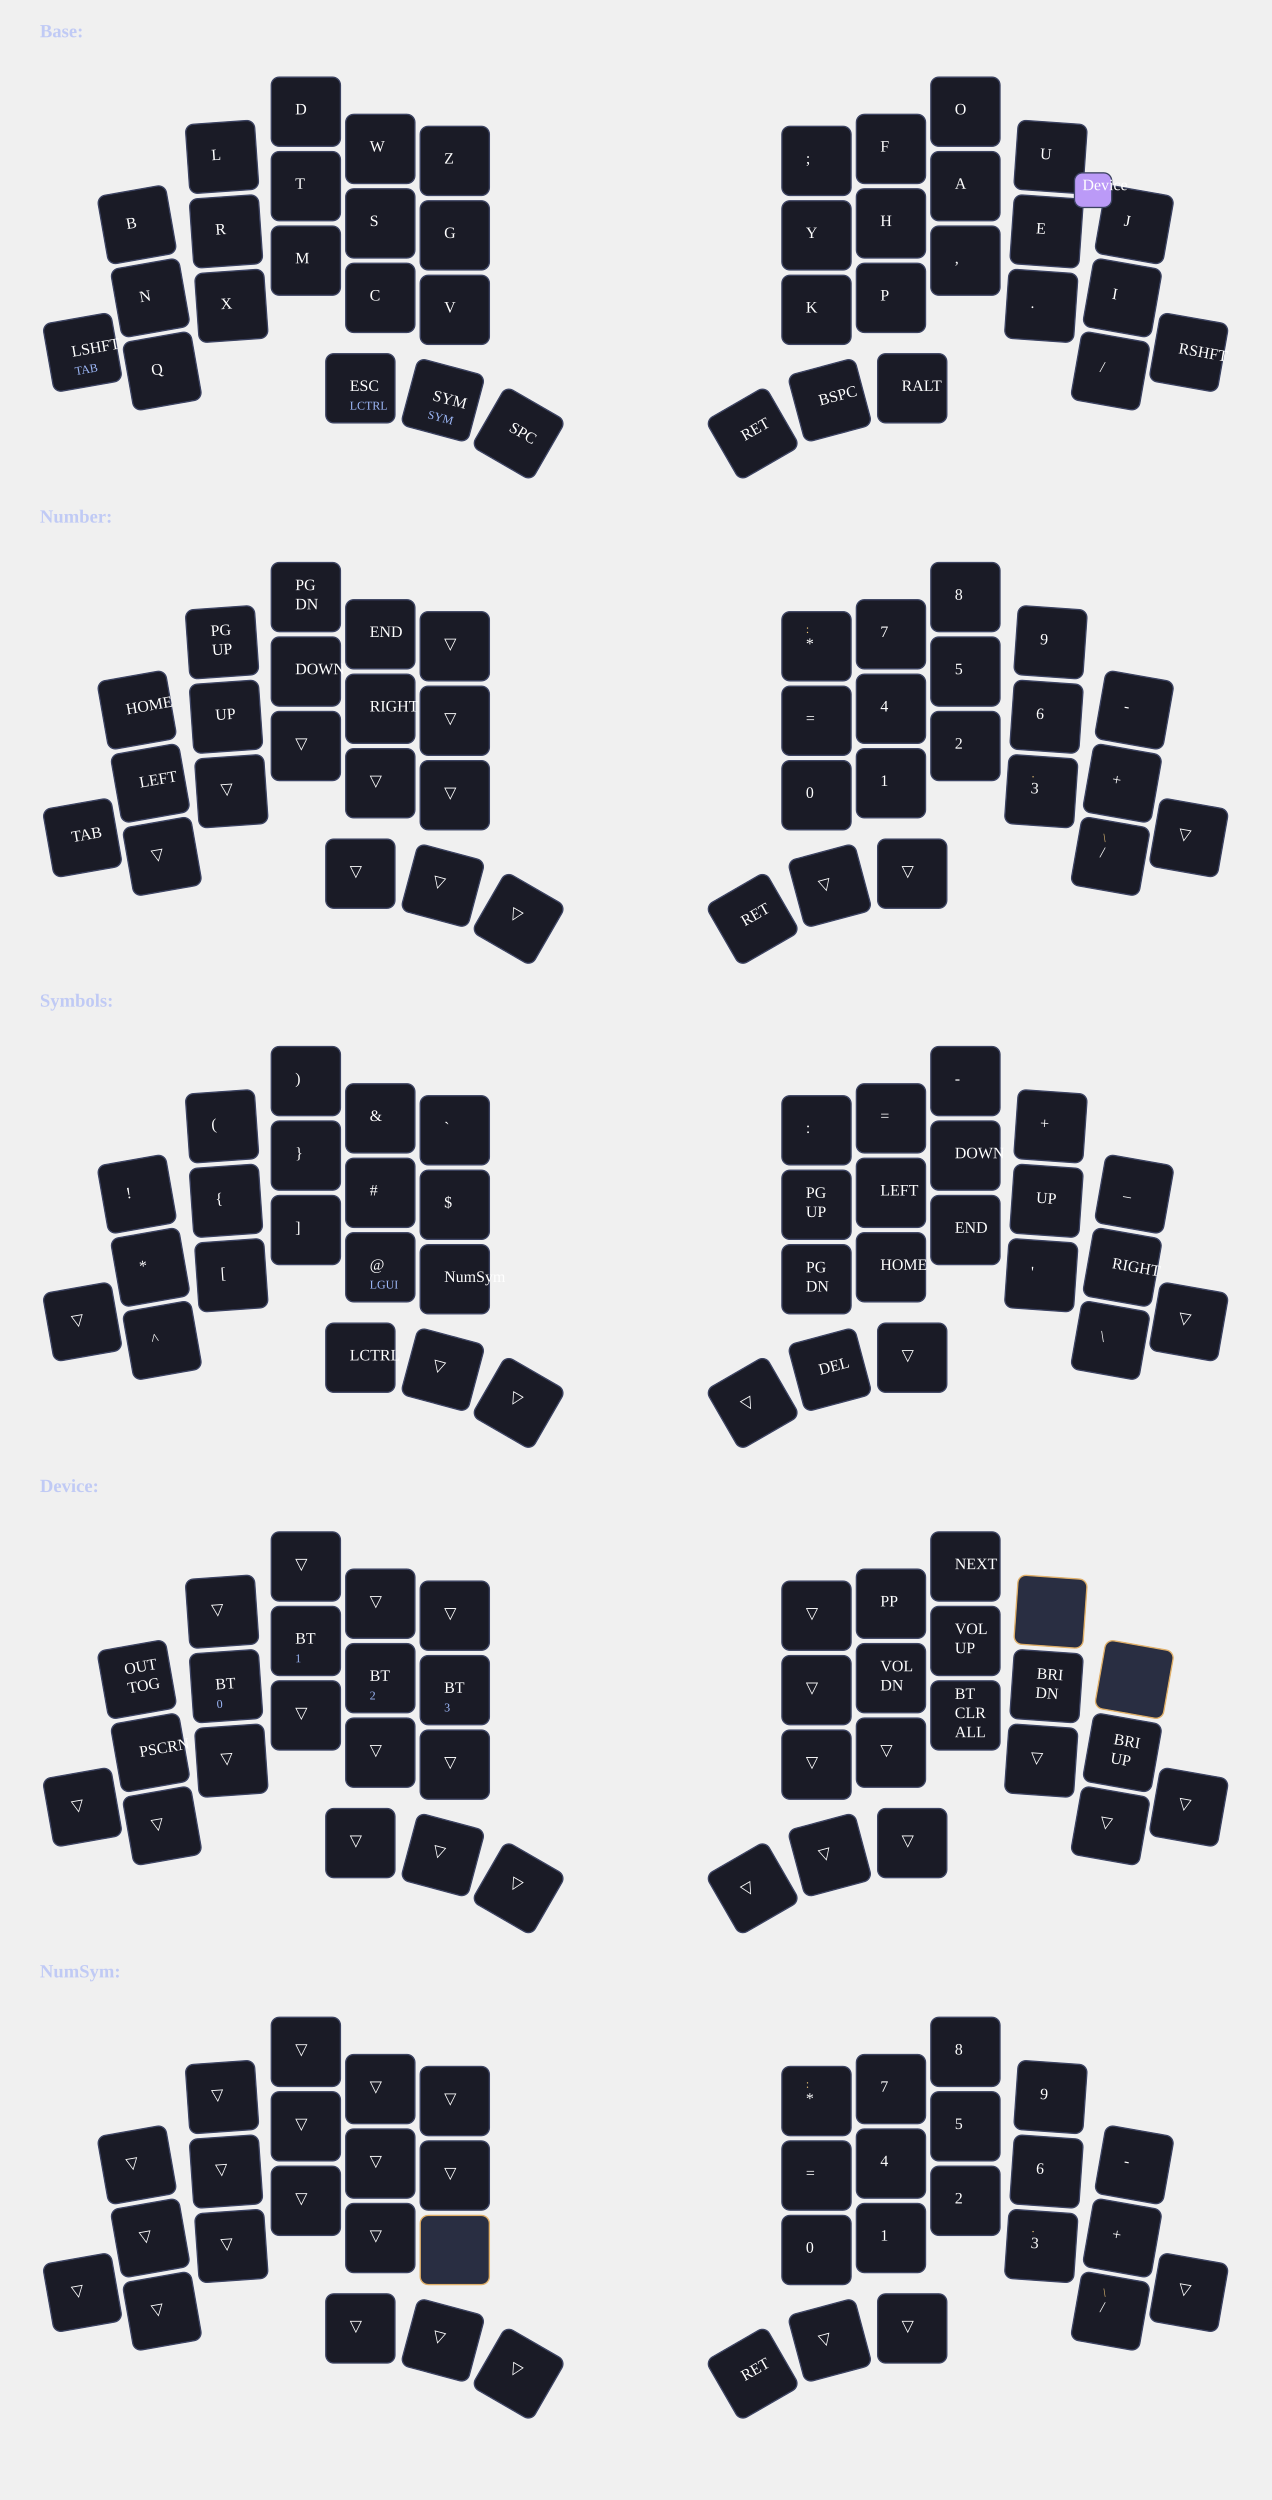
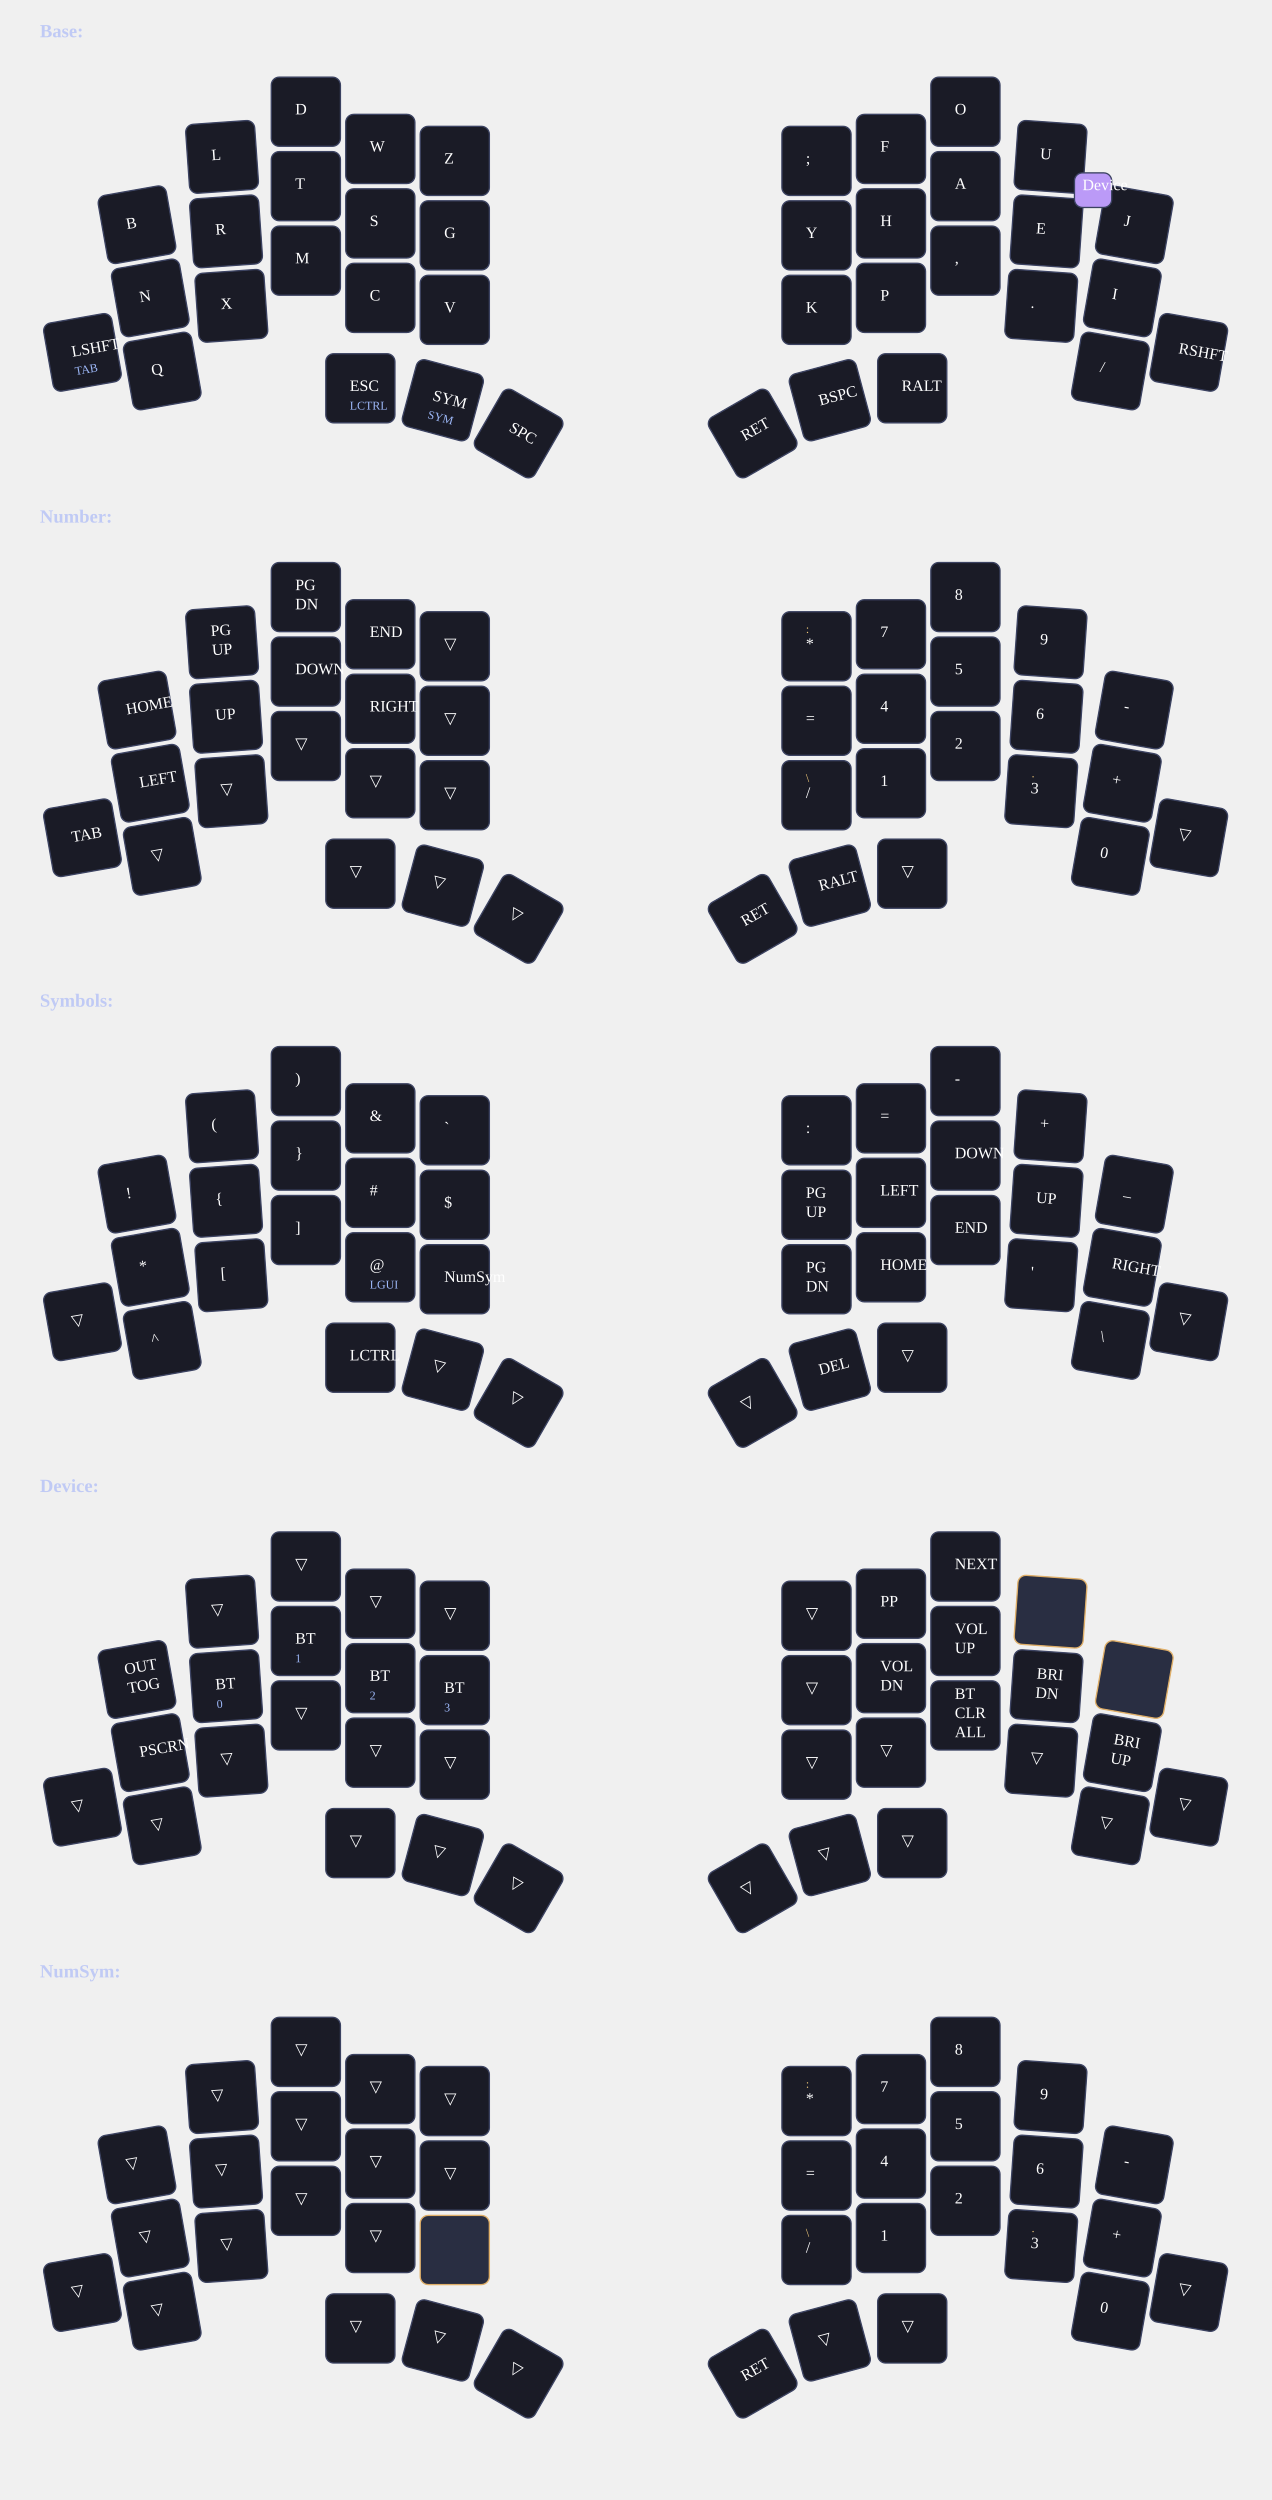
<svg xmlns="http://www.w3.org/2000/svg" width="956" height="1880" viewBox="0 0 956 1880" class="keymap">
  <style>.background { fill: #0f0f14; }
.key { fill: #1a1b26; stroke: #3b4261; stroke-width: 1; }
.key.held { fill: #292e42; stroke: #e0af68; stroke-width: 1; }
.key.ghost { stroke-dasharray: 4,4; stroke: #565f89; stroke-width: 1; }
.keycode { font-size: 10px; font-family: monospace; fill: #c0caf5; text-anchor: middle; dominant-baseline: middle; }
text.tap { font-size: 12px; fill: #ffffff; stroke: none; transform: translateX(-8px); }
text.hold { font-size: 9px; fill: #9db8f8; stroke: none; transform: translate(-8px, 2px); }
text.shifted { font-size: 9px; fill: #f0c878; stroke: none; transform: translate(-8px, 4px); }
.label { font-size: 14px; font-weight: bold; fill: #c0caf5; stroke: none; }
.combo { fill: #bb9af7; stroke: #3b4261; stroke-width: 1; }
</style>
  <g transform="translate(30, 0)" class="layer-Base">
    <text x="0" y="28" class="label" id="Base">Base:</text>
    <g transform="translate(0, 56)">
      <g transform="translate(73, 113) rotate(-10.0)" class="key keypos-0">
        <rect rx="6" ry="6" x="-26" y="-26" width="52" height="52" class="key" />
        <text x="0" y="2" class="key tap">B</text>
      </g>
      <g transform="translate(137, 62) rotate(-4.0)" class="key keypos-1">
        <rect rx="6" ry="6" x="-26" y="-26" width="52" height="52" class="key" />
        <text x="0" y="2" class="key tap">L</text>
      </g>
      <g transform="translate(200, 28)" class="key keypos-2">
        <rect rx="6" ry="6" x="-26" y="-26" width="52" height="52" class="key" />
        <text x="0" y="2" class="key tap">D</text>
      </g>
      <g transform="translate(256, 56)" class="key keypos-3">
        <rect rx="6" ry="6" x="-26" y="-26" width="52" height="52" class="key" />
        <text x="0" y="2" class="key tap">W</text>
      </g>
      <g transform="translate(312, 65)" class="key keypos-4">
        <rect rx="6" ry="6" x="-26" y="-26" width="52" height="52" class="key" />
        <text x="0" y="2" class="key tap">Z</text>
      </g>
      <g transform="translate(584, 65)" class="key keypos-5">
        <rect rx="6" ry="6" x="-26" y="-26" width="52" height="52" class="key" />
        <text x="0" y="2" class="key tap">;</text>
      </g>
      <g transform="translate(640, 56)" class="key keypos-6">
        <rect rx="6" ry="6" x="-26" y="-26" width="52" height="52" class="key" />
        <text x="0" y="2" class="key tap">F</text>
      </g>
      <g transform="translate(696, 28)" class="key keypos-7">
        <rect rx="6" ry="6" x="-26" y="-26" width="52" height="52" class="key" />
        <text x="0" y="2" class="key tap">O</text>
      </g>
      <g transform="translate(760, 62) rotate(4.0)" class="key keypos-8">
        <rect rx="6" ry="6" x="-26" y="-26" width="52" height="52" class="key" />
        <text x="0" y="2" class="key tap">U</text>
      </g>
      <g transform="translate(823, 113) rotate(10.0)" class="key keypos-9">
        <rect rx="6" ry="6" x="-26" y="-26" width="52" height="52" class="key" />
        <text x="0" y="2" class="key tap">J</text>
      </g>
      <g transform="translate(83, 168) rotate(-10.0)" class="key keypos-10">
        <rect rx="6" ry="6" x="-26" y="-26" width="52" height="52" class="key" />
        <text x="0" y="2" class="key tap">N</text>
      </g>
      <g transform="translate(140, 118) rotate(-4.0)" class="key keypos-11">
        <rect rx="6" ry="6" x="-26" y="-26" width="52" height="52" class="key" />
        <text x="0" y="2" class="key tap">R</text>
      </g>
      <g transform="translate(200, 84)" class="key keypos-12">
        <rect rx="6" ry="6" x="-26" y="-26" width="52" height="52" class="key" />
        <text x="0" y="2" class="key tap">T</text>
      </g>
      <g transform="translate(256, 112)" class="key keypos-13">
        <rect rx="6" ry="6" x="-26" y="-26" width="52" height="52" class="key" />
        <text x="0" y="2" class="key tap">S</text>
      </g>
      <g transform="translate(312, 121)" class="key keypos-14">
        <rect rx="6" ry="6" x="-26" y="-26" width="52" height="52" class="key" />
        <text x="0" y="2" class="key tap">G</text>
      </g>
      <g transform="translate(584, 121)" class="key keypos-15">
        <rect rx="6" ry="6" x="-26" y="-26" width="52" height="52" class="key" />
        <text x="0" y="2" class="key tap">Y</text>
      </g>
      <g transform="translate(640, 112)" class="key keypos-16">
        <rect rx="6" ry="6" x="-26" y="-26" width="52" height="52" class="key" />
        <text x="0" y="2" class="key tap">H</text>
      </g>
      <g transform="translate(696, 84)" class="key keypos-17">
        <rect rx="6" ry="6" x="-26" y="-26" width="52" height="52" class="key" />
        <text x="0" y="2" class="key tap">A</text>
      </g>
      <g transform="translate(757, 118) rotate(4.0)" class="key keypos-18">
        <rect rx="6" ry="6" x="-26" y="-26" width="52" height="52" class="key" />
        <text x="0" y="2" class="key tap">E</text>
      </g>
      <g transform="translate(814, 168) rotate(10.0)" class="key keypos-19">
        <rect rx="6" ry="6" x="-26" y="-26" width="52" height="52" class="key" />
        <text x="0" y="2" class="key tap">I</text>
      </g>
      <g transform="translate(32, 209) rotate(-10.0)" class="key keypos-20">
        <rect rx="6" ry="6" x="-26" y="-26" width="52" height="52" class="key" />
        <text x="0" y="2" class="key tap">LSHFT</text>
        <text x="0" y="14" class="key hold">TAB</text>
      </g>
      <g transform="translate(92, 223) rotate(-10.0)" class="key keypos-21">
        <rect rx="6" ry="6" x="-26" y="-26" width="52" height="52" class="key" />
        <text x="0" y="2" class="key tap">Q</text>
      </g>
      <g transform="translate(144, 174) rotate(-4.0)" class="key keypos-22">
        <rect rx="6" ry="6" x="-26" y="-26" width="52" height="52" class="key" />
        <text x="0" y="2" class="key tap">X</text>
      </g>
      <g transform="translate(200, 140)" class="key keypos-23">
        <rect rx="6" ry="6" x="-26" y="-26" width="52" height="52" class="key" />
        <text x="0" y="2" class="key tap">M</text>
      </g>
      <g transform="translate(256, 168)" class="key keypos-24">
        <rect rx="6" ry="6" x="-26" y="-26" width="52" height="52" class="key" />
        <text x="0" y="2" class="key tap">C</text>
      </g>
      <g transform="translate(312, 177)" class="key keypos-25">
        <rect rx="6" ry="6" x="-26" y="-26" width="52" height="52" class="key" />
        <text x="0" y="2" class="key tap">V</text>
      </g>
      <g transform="translate(584, 177)" class="key keypos-26">
        <rect rx="6" ry="6" x="-26" y="-26" width="52" height="52" class="key" />
        <text x="0" y="2" class="key tap">K</text>
      </g>
      <g transform="translate(640, 168)" class="key keypos-27">
        <rect rx="6" ry="6" x="-26" y="-26" width="52" height="52" class="key" />
        <text x="0" y="2" class="key tap">P</text>
      </g>
      <g transform="translate(696, 140)" class="key keypos-28">
        <rect rx="6" ry="6" x="-26" y="-26" width="52" height="52" class="key" />
        <text x="0" y="2" class="key tap">,</text>
      </g>
      <g transform="translate(753, 174) rotate(4.0)" class="key keypos-29">
        <rect rx="6" ry="6" x="-26" y="-26" width="52" height="52" class="key" />
        <text x="0" y="2" class="key tap">.</text>
      </g>
      <g transform="translate(805, 223) rotate(10.0)" class="key keypos-30">
        <rect rx="6" ry="6" x="-26" y="-26" width="52" height="52" class="key" />
        <text x="0" y="2" class="key tap">/</text>
      </g>
      <g transform="translate(864, 209) rotate(10.0)" class="key keypos-31">
        <rect rx="6" ry="6" x="-26" y="-26" width="52" height="52" class="key" />
        <text x="0" y="2" class="key tap">RSHFT</text>
      </g>
      <g transform="translate(241, 236)" class="key keypos-32">
        <rect rx="6" ry="6" x="-26" y="-26" width="52" height="52" class="key" />
        <text x="0" y="2" class="key tap">ESC</text>
        <text x="0" y="14" class="key hold">LCTRL</text>
      </g>
      <g transform="translate(303, 245) rotate(15.0)" class="key keypos-33">
        <rect rx="6" ry="6" x="-26" y="-26" width="52" height="52" class="key" />
        <text x="0" y="2" class="key tap">SYM</text>
        <text x="0" y="14" class="key hold">SYM</text>
      </g>
      <g transform="translate(360, 270) rotate(30.0)" class="key keypos-34">
        <rect rx="6" ry="6" x="-26" y="-26" width="52" height="52" class="key" />
        <text x="0" y="2" class="key tap">SPC</text>
      </g>
      <g transform="translate(536, 270) rotate(-30.0)" class="key keypos-35">
        <rect rx="6" ry="6" x="-26" y="-26" width="52" height="52" class="key" />
        <text x="0" y="2" class="key tap">RET</text>
      </g>
      <g transform="translate(594, 245) rotate(-15.0)" class="key keypos-36">
        <rect rx="6" ry="6" x="-26" y="-26" width="52" height="52" class="key" />
        <text x="0" y="2" class="key tap">BSPC</text>
      </g>
      <g transform="translate(656, 236)" class="key keypos-37">
        <rect rx="6" ry="6" x="-26" y="-26" width="52" height="52" class="key" />
        <text x="0" y="2" class="key tap">RALT</text>
      </g>
      <g class="combo combopos-0">
        <rect rx="6" ry="6" x="778" y="74" width="28" height="26" class="combo" />
        <a href="#Device">
          <text x="792" y="87" class="combo tap layer-activator">Device</text>
        </a>
      </g>
    </g>
  </g>
  <g transform="translate(30, 365)" class="layer-Number">
    <text x="0" y="28" class="label" id="Number">Number:</text>
    <g transform="translate(0, 56)">
      <g transform="translate(73, 113) rotate(-10.0)" class="key keypos-0">
        <rect rx="6" ry="6" x="-26" y="-26" width="52" height="52" class="key" />
        <text x="0" y="2" class="key tap">HOME</text>
      </g>
      <g transform="translate(137, 62) rotate(-4.0)" class="key keypos-1">
        <rect rx="6" ry="6" x="-26" y="-26" width="52" height="52" class="key" />
        <text x="0" y="2" class="key tap">
          <tspan x="0" dy="-0.6em">PG</tspan>
          <tspan x="0" dy="1.2em">UP</tspan>
        </text>
      </g>
      <g transform="translate(200, 28)" class="key keypos-2">
        <rect rx="6" ry="6" x="-26" y="-26" width="52" height="52" class="key" />
        <text x="0" y="2" class="key tap">
          <tspan x="0" dy="-0.6em">PG</tspan>
          <tspan x="0" dy="1.2em">DN</tspan>
        </text>
      </g>
      <g transform="translate(256, 56)" class="key keypos-3">
        <rect rx="6" ry="6" x="-26" y="-26" width="52" height="52" class="key" />
        <text x="0" y="2" class="key tap">END</text>
      </g>
      <g transform="translate(312, 65)" class="key trans keypos-4">
        <rect rx="6" ry="6" x="-26" y="-26" width="52" height="52" class="key trans" />
        <text x="0" y="2" class="key trans tap">▽</text>
      </g>
      <g transform="translate(584, 65)" class="key keypos-5">
        <rect rx="6" ry="6" x="-26" y="-26" width="52" height="52" class="key" />
        <text x="0" y="2" class="key tap">*</text>
        <text x="0" y="-14" class="key shifted">:</text>
      </g>
      <g transform="translate(640, 56)" class="key keypos-6">
        <rect rx="6" ry="6" x="-26" y="-26" width="52" height="52" class="key" />
        <text x="0" y="2" class="key tap">7</text>
      </g>
      <g transform="translate(696, 28)" class="key keypos-7">
        <rect rx="6" ry="6" x="-26" y="-26" width="52" height="52" class="key" />
        <text x="0" y="2" class="key tap">8</text>
      </g>
      <g transform="translate(760, 62) rotate(4.0)" class="key keypos-8">
        <rect rx="6" ry="6" x="-26" y="-26" width="52" height="52" class="key" />
        <text x="0" y="2" class="key tap">9</text>
      </g>
      <g transform="translate(823, 113) rotate(10.0)" class="key keypos-9">
        <rect rx="6" ry="6" x="-26" y="-26" width="52" height="52" class="key" />
        <text x="0" y="2" class="key tap">-</text>
      </g>
      <g transform="translate(83, 168) rotate(-10.0)" class="key keypos-10">
        <rect rx="6" ry="6" x="-26" y="-26" width="52" height="52" class="key" />
        <text x="0" y="2" class="key tap">LEFT</text>
      </g>
      <g transform="translate(140, 118) rotate(-4.0)" class="key keypos-11">
        <rect rx="6" ry="6" x="-26" y="-26" width="52" height="52" class="key" />
        <text x="0" y="2" class="key tap">UP</text>
      </g>
      <g transform="translate(200, 84)" class="key keypos-12">
        <rect rx="6" ry="6" x="-26" y="-26" width="52" height="52" class="key" />
        <text x="0" y="2" class="key tap">DOWN</text>
      </g>
      <g transform="translate(256, 112)" class="key keypos-13">
        <rect rx="6" ry="6" x="-26" y="-26" width="52" height="52" class="key" />
        <text x="0" y="2" class="key tap">RIGHT</text>
      </g>
      <g transform="translate(312, 121)" class="key trans keypos-14">
        <rect rx="6" ry="6" x="-26" y="-26" width="52" height="52" class="key trans" />
        <text x="0" y="2" class="key trans tap">▽</text>
      </g>
      <g transform="translate(584, 121)" class="key keypos-15">
        <rect rx="6" ry="6" x="-26" y="-26" width="52" height="52" class="key" />
        <text x="0" y="2" class="key tap">=</text>
      </g>
      <g transform="translate(640, 112)" class="key keypos-16">
        <rect rx="6" ry="6" x="-26" y="-26" width="52" height="52" class="key" />
        <text x="0" y="2" class="key tap">4</text>
      </g>
      <g transform="translate(696, 84)" class="key keypos-17">
        <rect rx="6" ry="6" x="-26" y="-26" width="52" height="52" class="key" />
        <text x="0" y="2" class="key tap">5</text>
      </g>
      <g transform="translate(757, 118) rotate(4.0)" class="key keypos-18">
        <rect rx="6" ry="6" x="-26" y="-26" width="52" height="52" class="key" />
        <text x="0" y="2" class="key tap">6</text>
      </g>
      <g transform="translate(814, 168) rotate(10.0)" class="key keypos-19">
        <rect rx="6" ry="6" x="-26" y="-26" width="52" height="52" class="key" />
        <text x="0" y="2" class="key tap">+</text>
      </g>
      <g transform="translate(32, 209) rotate(-10.0)" class="key keypos-20">
        <rect rx="6" ry="6" x="-26" y="-26" width="52" height="52" class="key" />
        <text x="0" y="2" class="key tap">TAB</text>
      </g>
      <g transform="translate(92, 223) rotate(-10.0)" class="key trans keypos-21">
        <rect rx="6" ry="6" x="-26" y="-26" width="52" height="52" class="key trans" />
        <text x="0" y="2" class="key trans tap">▽</text>
      </g>
      <g transform="translate(144, 174) rotate(-4.0)" class="key trans keypos-22">
        <rect rx="6" ry="6" x="-26" y="-26" width="52" height="52" class="key trans" />
        <text x="0" y="2" class="key trans tap">▽</text>
      </g>
      <g transform="translate(200, 140)" class="key trans keypos-23">
        <rect rx="6" ry="6" x="-26" y="-26" width="52" height="52" class="key trans" />
        <text x="0" y="2" class="key trans tap">▽</text>
      </g>
      <g transform="translate(256, 168)" class="key trans keypos-24">
        <rect rx="6" ry="6" x="-26" y="-26" width="52" height="52" class="key trans" />
        <text x="0" y="2" class="key trans tap">▽</text>
      </g>
      <g transform="translate(312, 177)" class="key trans keypos-25">
        <rect rx="6" ry="6" x="-26" y="-26" width="52" height="52" class="key trans" />
        <text x="0" y="2" class="key trans tap">▽</text>
      </g>
      <g transform="translate(584, 177)" class="key keypos-26">
        <rect rx="6" ry="6" x="-26" y="-26" width="52" height="52" class="key" />
-         <text x="0" y="2" class="key tap">0</text>
+         <text x="0" y="2" class="key tap">/</text>
+         <text x="0" y="-14" class="key shifted">\</text>
      </g>
      <g transform="translate(640, 168)" class="key keypos-27">
        <rect rx="6" ry="6" x="-26" y="-26" width="52" height="52" class="key" />
        <text x="0" y="2" class="key tap">1</text>
      </g>
      <g transform="translate(696, 140)" class="key keypos-28">
        <rect rx="6" ry="6" x="-26" y="-26" width="52" height="52" class="key" />
        <text x="0" y="2" class="key tap">2</text>
      </g>
      <g transform="translate(753, 174) rotate(4.0)" class="key keypos-29">
        <rect rx="6" ry="6" x="-26" y="-26" width="52" height="52" class="key" />
        <text x="0" y="2" class="key tap">3</text>
        <text x="0" y="-14" class="key shifted">.</text>
      </g>
      <g transform="translate(805, 223) rotate(10.0)" class="key keypos-30">
        <rect rx="6" ry="6" x="-26" y="-26" width="52" height="52" class="key" />
-         <text x="0" y="2" class="key tap">/</text>
-         <text x="0" y="-14" class="key shifted">\</text>
+         <text x="0" y="2" class="key tap">0</text>
      </g>
      <g transform="translate(864, 209) rotate(10.0)" class="key trans keypos-31">
        <rect rx="6" ry="6" x="-26" y="-26" width="52" height="52" class="key trans" />
        <text x="0" y="2" class="key trans tap">▽</text>
      </g>
      <g transform="translate(241, 236)" class="key trans keypos-32">
        <rect rx="6" ry="6" x="-26" y="-26" width="52" height="52" class="key trans" />
        <text x="0" y="2" class="key trans tap">▽</text>
      </g>
      <g transform="translate(303, 245) rotate(15.0)" class="key trans keypos-33">
        <rect rx="6" ry="6" x="-26" y="-26" width="52" height="52" class="key trans" />
        <text x="0" y="2" class="key trans tap">▽</text>
      </g>
      <g transform="translate(360, 270) rotate(30.0)" class="key trans keypos-34">
        <rect rx="6" ry="6" x="-26" y="-26" width="52" height="52" class="key trans" />
        <text x="0" y="2" class="key trans tap">▽</text>
      </g>
      <g transform="translate(536, 270) rotate(-30.0)" class="key keypos-35">
        <rect rx="6" ry="6" x="-26" y="-26" width="52" height="52" class="key" />
        <text x="0" y="2" class="key tap">RET</text>
      </g>
-       <g transform="translate(594, 245) rotate(-15.0)" class="key trans keypos-36">
-         <rect rx="6" ry="6" x="-26" y="-26" width="52" height="52" class="key trans" />
-         <text x="0" y="2" class="key trans tap">▽</text>
+       <g transform="translate(594, 245) rotate(-15.0)" class="key keypos-36">
+         <rect rx="6" ry="6" x="-26" y="-26" width="52" height="52" class="key" />
+         <text x="0" y="2" class="key tap">RALT</text>
      </g>
      <g transform="translate(656, 236)" class="key trans keypos-37">
        <rect rx="6" ry="6" x="-26" y="-26" width="52" height="52" class="key trans" />
        <text x="0" y="2" class="key trans tap">▽</text>
      </g>
    </g>
  </g>
  <g transform="translate(30, 729)" class="layer-Symbols">
    <text x="0" y="28" class="label" id="Symbols">Symbols:</text>
    <g transform="translate(0, 56)">
      <g transform="translate(73, 113) rotate(-10.0)" class="key keypos-0">
        <rect rx="6" ry="6" x="-26" y="-26" width="52" height="52" class="key" />
        <text x="0" y="2" class="key tap">!</text>
      </g>
      <g transform="translate(137, 62) rotate(-4.0)" class="key keypos-1">
        <rect rx="6" ry="6" x="-26" y="-26" width="52" height="52" class="key" />
        <text x="0" y="2" class="key tap">(</text>
      </g>
      <g transform="translate(200, 28)" class="key keypos-2">
        <rect rx="6" ry="6" x="-26" y="-26" width="52" height="52" class="key" />
        <text x="0" y="2" class="key tap">)</text>
      </g>
      <g transform="translate(256, 56)" class="key keypos-3">
        <rect rx="6" ry="6" x="-26" y="-26" width="52" height="52" class="key" />
        <text x="0" y="2" class="key tap">&amp;</text>
      </g>
      <g transform="translate(312, 65)" class="key keypos-4">
        <rect rx="6" ry="6" x="-26" y="-26" width="52" height="52" class="key" />
        <text x="0" y="2" class="key tap">`</text>
      </g>
      <g transform="translate(584, 65)" class="key keypos-5">
        <rect rx="6" ry="6" x="-26" y="-26" width="52" height="52" class="key" />
        <text x="0" y="2" class="key tap">:</text>
      </g>
      <g transform="translate(640, 56)" class="key keypos-6">
        <rect rx="6" ry="6" x="-26" y="-26" width="52" height="52" class="key" />
        <text x="0" y="2" class="key tap">=</text>
      </g>
      <g transform="translate(696, 28)" class="key keypos-7">
        <rect rx="6" ry="6" x="-26" y="-26" width="52" height="52" class="key" />
        <text x="0" y="2" class="key tap">-</text>
      </g>
      <g transform="translate(760, 62) rotate(4.0)" class="key keypos-8">
        <rect rx="6" ry="6" x="-26" y="-26" width="52" height="52" class="key" />
        <text x="0" y="2" class="key tap">+</text>
      </g>
      <g transform="translate(823, 113) rotate(10.0)" class="key keypos-9">
        <rect rx="6" ry="6" x="-26" y="-26" width="52" height="52" class="key" />
        <text x="0" y="2" class="key tap">_</text>
      </g>
      <g transform="translate(83, 168) rotate(-10.0)" class="key keypos-10">
        <rect rx="6" ry="6" x="-26" y="-26" width="52" height="52" class="key" />
        <text x="0" y="2" class="key tap">*</text>
      </g>
      <g transform="translate(140, 118) rotate(-4.0)" class="key keypos-11">
        <rect rx="6" ry="6" x="-26" y="-26" width="52" height="52" class="key" />
        <text x="0" y="2" class="key tap">{</text>
      </g>
      <g transform="translate(200, 84)" class="key keypos-12">
        <rect rx="6" ry="6" x="-26" y="-26" width="52" height="52" class="key" />
        <text x="0" y="2" class="key tap">}</text>
      </g>
      <g transform="translate(256, 112)" class="key keypos-13">
        <rect rx="6" ry="6" x="-26" y="-26" width="52" height="52" class="key" />
        <text x="0" y="2" class="key tap">#</text>
      </g>
      <g transform="translate(312, 121)" class="key keypos-14">
        <rect rx="6" ry="6" x="-26" y="-26" width="52" height="52" class="key" />
        <text x="0" y="2" class="key tap">$</text>
      </g>
      <g transform="translate(584, 121)" class="key keypos-15">
        <rect rx="6" ry="6" x="-26" y="-26" width="52" height="52" class="key" />
        <text x="0" y="2" class="key tap">
          <tspan x="0" dy="-0.6em">PG</tspan>
          <tspan x="0" dy="1.2em">UP</tspan>
        </text>
      </g>
      <g transform="translate(640, 112)" class="key keypos-16">
        <rect rx="6" ry="6" x="-26" y="-26" width="52" height="52" class="key" />
        <text x="0" y="2" class="key tap">LEFT</text>
      </g>
      <g transform="translate(696, 84)" class="key keypos-17">
        <rect rx="6" ry="6" x="-26" y="-26" width="52" height="52" class="key" />
        <text x="0" y="2" class="key tap">DOWN</text>
      </g>
      <g transform="translate(757, 118) rotate(4.0)" class="key keypos-18">
        <rect rx="6" ry="6" x="-26" y="-26" width="52" height="52" class="key" />
        <text x="0" y="2" class="key tap">UP</text>
      </g>
      <g transform="translate(814, 168) rotate(10.0)" class="key keypos-19">
        <rect rx="6" ry="6" x="-26" y="-26" width="52" height="52" class="key" />
        <text x="0" y="2" class="key tap">RIGHT</text>
      </g>
      <g transform="translate(32, 209) rotate(-10.0)" class="key trans keypos-20">
        <rect rx="6" ry="6" x="-26" y="-26" width="52" height="52" class="key trans" />
        <text x="0" y="2" class="key trans tap">▽</text>
      </g>
      <g transform="translate(92, 223) rotate(-10.0)" class="key keypos-21">
        <rect rx="6" ry="6" x="-26" y="-26" width="52" height="52" class="key" />
        <text x="0" y="2" class="key tap">^</text>
      </g>
      <g transform="translate(144, 174) rotate(-4.0)" class="key keypos-22">
        <rect rx="6" ry="6" x="-26" y="-26" width="52" height="52" class="key" />
        <text x="0" y="2" class="key tap">[</text>
      </g>
      <g transform="translate(200, 140)" class="key keypos-23">
        <rect rx="6" ry="6" x="-26" y="-26" width="52" height="52" class="key" />
        <text x="0" y="2" class="key tap">]</text>
      </g>
      <g transform="translate(256, 168)" class="key keypos-24">
        <rect rx="6" ry="6" x="-26" y="-26" width="52" height="52" class="key" />
        <text x="0" y="2" class="key tap">@</text>
        <text x="0" y="14" class="key hold">LGUI</text>
      </g>
      <g transform="translate(312, 177)" class="key keypos-25">
        <rect rx="6" ry="6" x="-26" y="-26" width="52" height="52" class="key" />
        <a href="#NumSym">
          <text x="0" y="2" class="key tap layer-activator">NumSym</text>
        </a>
      </g>
      <g transform="translate(584, 177)" class="key keypos-26">
        <rect rx="6" ry="6" x="-26" y="-26" width="52" height="52" class="key" />
        <text x="0" y="2" class="key tap">
          <tspan x="0" dy="-0.6em">PG</tspan>
          <tspan x="0" dy="1.2em">DN</tspan>
        </text>
      </g>
      <g transform="translate(640, 168)" class="key keypos-27">
        <rect rx="6" ry="6" x="-26" y="-26" width="52" height="52" class="key" />
        <text x="0" y="2" class="key tap">HOME</text>
      </g>
      <g transform="translate(696, 140)" class="key keypos-28">
        <rect rx="6" ry="6" x="-26" y="-26" width="52" height="52" class="key" />
        <text x="0" y="2" class="key tap">END</text>
      </g>
      <g transform="translate(753, 174) rotate(4.0)" class="key keypos-29">
        <rect rx="6" ry="6" x="-26" y="-26" width="52" height="52" class="key" />
        <text x="0" y="2" class="key tap">'</text>
      </g>
      <g transform="translate(805, 223) rotate(10.0)" class="key keypos-30">
        <rect rx="6" ry="6" x="-26" y="-26" width="52" height="52" class="key" />
        <text x="0" y="2" class="key tap">\</text>
      </g>
      <g transform="translate(864, 209) rotate(10.0)" class="key trans keypos-31">
        <rect rx="6" ry="6" x="-26" y="-26" width="52" height="52" class="key trans" />
        <text x="0" y="2" class="key trans tap">▽</text>
      </g>
      <g transform="translate(241, 236)" class="key keypos-32">
        <rect rx="6" ry="6" x="-26" y="-26" width="52" height="52" class="key" />
        <text x="0" y="2" class="key tap">LCTRL</text>
      </g>
      <g transform="translate(303, 245) rotate(15.0)" class="key trans keypos-33">
        <rect rx="6" ry="6" x="-26" y="-26" width="52" height="52" class="key trans" />
        <text x="0" y="2" class="key trans tap">▽</text>
      </g>
      <g transform="translate(360, 270) rotate(30.0)" class="key trans keypos-34">
        <rect rx="6" ry="6" x="-26" y="-26" width="52" height="52" class="key trans" />
        <text x="0" y="2" class="key trans tap">▽</text>
      </g>
      <g transform="translate(536, 270) rotate(-30.0)" class="key trans keypos-35">
        <rect rx="6" ry="6" x="-26" y="-26" width="52" height="52" class="key trans" />
        <text x="0" y="2" class="key trans tap">▽</text>
      </g>
      <g transform="translate(594, 245) rotate(-15.0)" class="key keypos-36">
        <rect rx="6" ry="6" x="-26" y="-26" width="52" height="52" class="key" />
        <text x="0" y="2" class="key tap">DEL</text>
      </g>
      <g transform="translate(656, 236)" class="key trans keypos-37">
        <rect rx="6" ry="6" x="-26" y="-26" width="52" height="52" class="key trans" />
        <text x="0" y="2" class="key trans tap">▽</text>
      </g>
    </g>
  </g>
  <g transform="translate(30, 1094)" class="layer-Device">
    <text x="0" y="28" class="label" id="Device">Device:</text>
    <g transform="translate(0, 56)">
      <g transform="translate(73, 113) rotate(-10.0)" class="key keypos-0">
        <rect rx="6" ry="6" x="-26" y="-26" width="52" height="52" class="key" />
        <text x="0" y="2" class="key tap">
          <tspan x="0" dy="-0.6em">OUT</tspan>
          <tspan x="0" dy="1.2em">TOG</tspan>
        </text>
      </g>
      <g transform="translate(137, 62) rotate(-4.0)" class="key trans keypos-1">
        <rect rx="6" ry="6" x="-26" y="-26" width="52" height="52" class="key trans" />
        <text x="0" y="2" class="key trans tap">▽</text>
      </g>
      <g transform="translate(200, 28)" class="key trans keypos-2">
        <rect rx="6" ry="6" x="-26" y="-26" width="52" height="52" class="key trans" />
        <text x="0" y="2" class="key trans tap">▽</text>
      </g>
      <g transform="translate(256, 56)" class="key trans keypos-3">
        <rect rx="6" ry="6" x="-26" y="-26" width="52" height="52" class="key trans" />
        <text x="0" y="2" class="key trans tap">▽</text>
      </g>
      <g transform="translate(312, 65)" class="key trans keypos-4">
        <rect rx="6" ry="6" x="-26" y="-26" width="52" height="52" class="key trans" />
        <text x="0" y="2" class="key trans tap">▽</text>
      </g>
      <g transform="translate(584, 65)" class="key trans keypos-5">
        <rect rx="6" ry="6" x="-26" y="-26" width="52" height="52" class="key trans" />
        <text x="0" y="2" class="key trans tap">▽</text>
      </g>
      <g transform="translate(640, 56)" class="key keypos-6">
        <rect rx="6" ry="6" x="-26" y="-26" width="52" height="52" class="key" />
        <text x="0" y="2" class="key tap">PP</text>
      </g>
      <g transform="translate(696, 28)" class="key keypos-7">
        <rect rx="6" ry="6" x="-26" y="-26" width="52" height="52" class="key" />
        <text x="0" y="2" class="key tap">NEXT</text>
      </g>
      <g transform="translate(760, 62) rotate(4.0)" class="key held keypos-8">
        <rect rx="6" ry="6" x="-26" y="-26" width="52" height="52" class="key held" />
      </g>
      <g transform="translate(823, 113) rotate(10.0)" class="key held keypos-9">
        <rect rx="6" ry="6" x="-26" y="-26" width="52" height="52" class="key held" />
      </g>
      <g transform="translate(83, 168) rotate(-10.0)" class="key keypos-10">
        <rect rx="6" ry="6" x="-26" y="-26" width="52" height="52" class="key" />
        <text x="0" y="2" class="key tap">PSCRN</text>
      </g>
      <g transform="translate(140, 118) rotate(-4.0)" class="key keypos-11">
        <rect rx="6" ry="6" x="-26" y="-26" width="52" height="52" class="key" />
        <text x="0" y="2" class="key tap">BT</text>
        <text x="0" y="14" class="key hold">0</text>
      </g>
      <g transform="translate(200, 84)" class="key keypos-12">
        <rect rx="6" ry="6" x="-26" y="-26" width="52" height="52" class="key" />
        <text x="0" y="2" class="key tap">BT</text>
        <text x="0" y="14" class="key hold">1</text>
      </g>
      <g transform="translate(256, 112)" class="key keypos-13">
        <rect rx="6" ry="6" x="-26" y="-26" width="52" height="52" class="key" />
        <text x="0" y="2" class="key tap">BT</text>
        <text x="0" y="14" class="key hold">2</text>
      </g>
      <g transform="translate(312, 121)" class="key keypos-14">
        <rect rx="6" ry="6" x="-26" y="-26" width="52" height="52" class="key" />
        <text x="0" y="2" class="key tap">BT</text>
        <text x="0" y="14" class="key hold">3</text>
      </g>
      <g transform="translate(584, 121)" class="key trans keypos-15">
        <rect rx="6" ry="6" x="-26" y="-26" width="52" height="52" class="key trans" />
        <text x="0" y="2" class="key trans tap">▽</text>
      </g>
      <g transform="translate(640, 112)" class="key keypos-16">
        <rect rx="6" ry="6" x="-26" y="-26" width="52" height="52" class="key" />
        <text x="0" y="2" class="key tap">
          <tspan x="0" dy="-0.6em">VOL</tspan>
          <tspan x="0" dy="1.2em">DN</tspan>
        </text>
      </g>
      <g transform="translate(696, 84)" class="key keypos-17">
        <rect rx="6" ry="6" x="-26" y="-26" width="52" height="52" class="key" />
        <text x="0" y="2" class="key tap">
          <tspan x="0" dy="-0.6em">VOL</tspan>
          <tspan x="0" dy="1.2em">UP</tspan>
        </text>
      </g>
      <g transform="translate(757, 118) rotate(4.0)" class="key keypos-18">
        <rect rx="6" ry="6" x="-26" y="-26" width="52" height="52" class="key" />
        <text x="0" y="2" class="key tap">
          <tspan x="0" dy="-0.6em">BRI</tspan>
          <tspan x="0" dy="1.2em">DN</tspan>
        </text>
      </g>
      <g transform="translate(814, 168) rotate(10.0)" class="key keypos-19">
        <rect rx="6" ry="6" x="-26" y="-26" width="52" height="52" class="key" />
        <text x="0" y="2" class="key tap">
          <tspan x="0" dy="-0.6em">BRI</tspan>
          <tspan x="0" dy="1.2em">UP</tspan>
        </text>
      </g>
      <g transform="translate(32, 209) rotate(-10.0)" class="key trans keypos-20">
        <rect rx="6" ry="6" x="-26" y="-26" width="52" height="52" class="key trans" />
        <text x="0" y="2" class="key trans tap">▽</text>
      </g>
      <g transform="translate(92, 223) rotate(-10.0)" class="key trans keypos-21">
        <rect rx="6" ry="6" x="-26" y="-26" width="52" height="52" class="key trans" />
        <text x="0" y="2" class="key trans tap">▽</text>
      </g>
      <g transform="translate(144, 174) rotate(-4.0)" class="key trans keypos-22">
        <rect rx="6" ry="6" x="-26" y="-26" width="52" height="52" class="key trans" />
        <text x="0" y="2" class="key trans tap">▽</text>
      </g>
      <g transform="translate(200, 140)" class="key trans keypos-23">
        <rect rx="6" ry="6" x="-26" y="-26" width="52" height="52" class="key trans" />
        <text x="0" y="2" class="key trans tap">▽</text>
      </g>
      <g transform="translate(256, 168)" class="key trans keypos-24">
        <rect rx="6" ry="6" x="-26" y="-26" width="52" height="52" class="key trans" />
        <text x="0" y="2" class="key trans tap">▽</text>
      </g>
      <g transform="translate(312, 177)" class="key trans keypos-25">
        <rect rx="6" ry="6" x="-26" y="-26" width="52" height="52" class="key trans" />
        <text x="0" y="2" class="key trans tap">▽</text>
      </g>
      <g transform="translate(584, 177)" class="key trans keypos-26">
        <rect rx="6" ry="6" x="-26" y="-26" width="52" height="52" class="key trans" />
        <text x="0" y="2" class="key trans tap">▽</text>
      </g>
      <g transform="translate(640, 168)" class="key trans keypos-27">
        <rect rx="6" ry="6" x="-26" y="-26" width="52" height="52" class="key trans" />
        <text x="0" y="2" class="key trans tap">▽</text>
      </g>
      <g transform="translate(696, 140)" class="key keypos-28">
        <rect rx="6" ry="6" x="-26" y="-26" width="52" height="52" class="key" />
        <text x="0" y="2" class="key tap">
          <tspan x="0" dy="-1.2em">BT</tspan>
          <tspan x="0" dy="1.2em">CLR</tspan>
          <tspan x="0" dy="1.2em">ALL</tspan>
        </text>
      </g>
      <g transform="translate(753, 174) rotate(4.0)" class="key trans keypos-29">
        <rect rx="6" ry="6" x="-26" y="-26" width="52" height="52" class="key trans" />
        <text x="0" y="2" class="key trans tap">▽</text>
      </g>
      <g transform="translate(805, 223) rotate(10.0)" class="key trans keypos-30">
        <rect rx="6" ry="6" x="-26" y="-26" width="52" height="52" class="key trans" />
        <text x="0" y="2" class="key trans tap">▽</text>
      </g>
      <g transform="translate(864, 209) rotate(10.0)" class="key trans keypos-31">
        <rect rx="6" ry="6" x="-26" y="-26" width="52" height="52" class="key trans" />
        <text x="0" y="2" class="key trans tap">▽</text>
      </g>
      <g transform="translate(241, 236)" class="key trans keypos-32">
        <rect rx="6" ry="6" x="-26" y="-26" width="52" height="52" class="key trans" />
        <text x="0" y="2" class="key trans tap">▽</text>
      </g>
      <g transform="translate(303, 245) rotate(15.0)" class="key trans keypos-33">
        <rect rx="6" ry="6" x="-26" y="-26" width="52" height="52" class="key trans" />
        <text x="0" y="2" class="key trans tap">▽</text>
      </g>
      <g transform="translate(360, 270) rotate(30.0)" class="key trans keypos-34">
        <rect rx="6" ry="6" x="-26" y="-26" width="52" height="52" class="key trans" />
        <text x="0" y="2" class="key trans tap">▽</text>
      </g>
      <g transform="translate(536, 270) rotate(-30.0)" class="key trans keypos-35">
        <rect rx="6" ry="6" x="-26" y="-26" width="52" height="52" class="key trans" />
        <text x="0" y="2" class="key trans tap">▽</text>
      </g>
      <g transform="translate(594, 245) rotate(-15.0)" class="key trans keypos-36">
        <rect rx="6" ry="6" x="-26" y="-26" width="52" height="52" class="key trans" />
        <text x="0" y="2" class="key trans tap">▽</text>
      </g>
      <g transform="translate(656, 236)" class="key trans keypos-37">
        <rect rx="6" ry="6" x="-26" y="-26" width="52" height="52" class="key trans" />
        <text x="0" y="2" class="key trans tap">▽</text>
      </g>
    </g>
  </g>
  <g transform="translate(30, 1459)" class="layer-NumSym">
    <text x="0" y="28" class="label" id="NumSym">NumSym:</text>
    <g transform="translate(0, 56)">
      <g transform="translate(73, 113) rotate(-10.0)" class="key trans keypos-0">
        <rect rx="6" ry="6" x="-26" y="-26" width="52" height="52" class="key trans" />
        <text x="0" y="2" class="key trans tap">▽</text>
      </g>
      <g transform="translate(137, 62) rotate(-4.0)" class="key trans keypos-1">
        <rect rx="6" ry="6" x="-26" y="-26" width="52" height="52" class="key trans" />
        <text x="0" y="2" class="key trans tap">▽</text>
      </g>
      <g transform="translate(200, 28)" class="key trans keypos-2">
        <rect rx="6" ry="6" x="-26" y="-26" width="52" height="52" class="key trans" />
        <text x="0" y="2" class="key trans tap">▽</text>
      </g>
      <g transform="translate(256, 56)" class="key trans keypos-3">
        <rect rx="6" ry="6" x="-26" y="-26" width="52" height="52" class="key trans" />
        <text x="0" y="2" class="key trans tap">▽</text>
      </g>
      <g transform="translate(312, 65)" class="key trans keypos-4">
        <rect rx="6" ry="6" x="-26" y="-26" width="52" height="52" class="key trans" />
        <text x="0" y="2" class="key trans tap">▽</text>
      </g>
      <g transform="translate(584, 65)" class="key keypos-5">
        <rect rx="6" ry="6" x="-26" y="-26" width="52" height="52" class="key" />
        <text x="0" y="2" class="key tap">*</text>
        <text x="0" y="-14" class="key shifted">:</text>
      </g>
      <g transform="translate(640, 56)" class="key keypos-6">
        <rect rx="6" ry="6" x="-26" y="-26" width="52" height="52" class="key" />
        <text x="0" y="2" class="key tap">7</text>
      </g>
      <g transform="translate(696, 28)" class="key keypos-7">
        <rect rx="6" ry="6" x="-26" y="-26" width="52" height="52" class="key" />
        <text x="0" y="2" class="key tap">8</text>
      </g>
      <g transform="translate(760, 62) rotate(4.0)" class="key keypos-8">
        <rect rx="6" ry="6" x="-26" y="-26" width="52" height="52" class="key" />
        <text x="0" y="2" class="key tap">9</text>
      </g>
      <g transform="translate(823, 113) rotate(10.0)" class="key keypos-9">
        <rect rx="6" ry="6" x="-26" y="-26" width="52" height="52" class="key" />
        <text x="0" y="2" class="key tap">-</text>
      </g>
      <g transform="translate(83, 168) rotate(-10.0)" class="key trans keypos-10">
        <rect rx="6" ry="6" x="-26" y="-26" width="52" height="52" class="key trans" />
        <text x="0" y="2" class="key trans tap">▽</text>
      </g>
      <g transform="translate(140, 118) rotate(-4.0)" class="key trans keypos-11">
        <rect rx="6" ry="6" x="-26" y="-26" width="52" height="52" class="key trans" />
        <text x="0" y="2" class="key trans tap">▽</text>
      </g>
      <g transform="translate(200, 84)" class="key trans keypos-12">
        <rect rx="6" ry="6" x="-26" y="-26" width="52" height="52" class="key trans" />
        <text x="0" y="2" class="key trans tap">▽</text>
      </g>
      <g transform="translate(256, 112)" class="key trans keypos-13">
        <rect rx="6" ry="6" x="-26" y="-26" width="52" height="52" class="key trans" />
        <text x="0" y="2" class="key trans tap">▽</text>
      </g>
      <g transform="translate(312, 121)" class="key trans keypos-14">
        <rect rx="6" ry="6" x="-26" y="-26" width="52" height="52" class="key trans" />
        <text x="0" y="2" class="key trans tap">▽</text>
      </g>
      <g transform="translate(584, 121)" class="key keypos-15">
        <rect rx="6" ry="6" x="-26" y="-26" width="52" height="52" class="key" />
        <text x="0" y="2" class="key tap">=</text>
      </g>
      <g transform="translate(640, 112)" class="key keypos-16">
        <rect rx="6" ry="6" x="-26" y="-26" width="52" height="52" class="key" />
        <text x="0" y="2" class="key tap">4</text>
      </g>
      <g transform="translate(696, 84)" class="key keypos-17">
        <rect rx="6" ry="6" x="-26" y="-26" width="52" height="52" class="key" />
        <text x="0" y="2" class="key tap">5</text>
      </g>
      <g transform="translate(757, 118) rotate(4.0)" class="key keypos-18">
        <rect rx="6" ry="6" x="-26" y="-26" width="52" height="52" class="key" />
        <text x="0" y="2" class="key tap">6</text>
      </g>
      <g transform="translate(814, 168) rotate(10.0)" class="key keypos-19">
        <rect rx="6" ry="6" x="-26" y="-26" width="52" height="52" class="key" />
        <text x="0" y="2" class="key tap">+</text>
      </g>
      <g transform="translate(32, 209) rotate(-10.0)" class="key trans keypos-20">
        <rect rx="6" ry="6" x="-26" y="-26" width="52" height="52" class="key trans" />
        <text x="0" y="2" class="key trans tap">▽</text>
      </g>
      <g transform="translate(92, 223) rotate(-10.0)" class="key trans keypos-21">
        <rect rx="6" ry="6" x="-26" y="-26" width="52" height="52" class="key trans" />
        <text x="0" y="2" class="key trans tap">▽</text>
      </g>
      <g transform="translate(144, 174) rotate(-4.0)" class="key trans keypos-22">
        <rect rx="6" ry="6" x="-26" y="-26" width="52" height="52" class="key trans" />
        <text x="0" y="2" class="key trans tap">▽</text>
      </g>
      <g transform="translate(200, 140)" class="key trans keypos-23">
        <rect rx="6" ry="6" x="-26" y="-26" width="52" height="52" class="key trans" />
        <text x="0" y="2" class="key trans tap">▽</text>
      </g>
      <g transform="translate(256, 168)" class="key trans keypos-24">
        <rect rx="6" ry="6" x="-26" y="-26" width="52" height="52" class="key trans" />
        <text x="0" y="2" class="key trans tap">▽</text>
      </g>
      <g transform="translate(312, 177)" class="key held keypos-25">
        <rect rx="6" ry="6" x="-26" y="-26" width="52" height="52" class="key held" />
      </g>
      <g transform="translate(584, 177)" class="key keypos-26">
        <rect rx="6" ry="6" x="-26" y="-26" width="52" height="52" class="key" />
-         <text x="0" y="2" class="key tap">0</text>
+         <text x="0" y="2" class="key tap">/</text>
+         <text x="0" y="-14" class="key shifted">\</text>
      </g>
      <g transform="translate(640, 168)" class="key keypos-27">
        <rect rx="6" ry="6" x="-26" y="-26" width="52" height="52" class="key" />
        <text x="0" y="2" class="key tap">1</text>
      </g>
      <g transform="translate(696, 140)" class="key keypos-28">
        <rect rx="6" ry="6" x="-26" y="-26" width="52" height="52" class="key" />
        <text x="0" y="2" class="key tap">2</text>
      </g>
      <g transform="translate(753, 174) rotate(4.0)" class="key keypos-29">
        <rect rx="6" ry="6" x="-26" y="-26" width="52" height="52" class="key" />
        <text x="0" y="2" class="key tap">3</text>
        <text x="0" y="-14" class="key shifted">.</text>
      </g>
      <g transform="translate(805, 223) rotate(10.0)" class="key keypos-30">
        <rect rx="6" ry="6" x="-26" y="-26" width="52" height="52" class="key" />
-         <text x="0" y="2" class="key tap">/</text>
-         <text x="0" y="-14" class="key shifted">\</text>
+         <text x="0" y="2" class="key tap">0</text>
      </g>
      <g transform="translate(864, 209) rotate(10.0)" class="key trans keypos-31">
        <rect rx="6" ry="6" x="-26" y="-26" width="52" height="52" class="key trans" />
        <text x="0" y="2" class="key trans tap">▽</text>
      </g>
      <g transform="translate(241, 236)" class="key trans keypos-32">
        <rect rx="6" ry="6" x="-26" y="-26" width="52" height="52" class="key trans" />
        <text x="0" y="2" class="key trans tap">▽</text>
      </g>
      <g transform="translate(303, 245) rotate(15.0)" class="key trans keypos-33">
        <rect rx="6" ry="6" x="-26" y="-26" width="52" height="52" class="key trans" />
        <text x="0" y="2" class="key trans tap">▽</text>
      </g>
      <g transform="translate(360, 270) rotate(30.0)" class="key trans keypos-34">
        <rect rx="6" ry="6" x="-26" y="-26" width="52" height="52" class="key trans" />
        <text x="0" y="2" class="key trans tap">▽</text>
      </g>
      <g transform="translate(536, 270) rotate(-30.0)" class="key keypos-35">
        <rect rx="6" ry="6" x="-26" y="-26" width="52" height="52" class="key" />
        <text x="0" y="2" class="key tap">RET</text>
      </g>
      <g transform="translate(594, 245) rotate(-15.0)" class="key trans keypos-36">
        <rect rx="6" ry="6" x="-26" y="-26" width="52" height="52" class="key trans" />
        <text x="0" y="2" class="key trans tap">▽</text>
      </g>
      <g transform="translate(656, 236)" class="key trans keypos-37">
        <rect rx="6" ry="6" x="-26" y="-26" width="52" height="52" class="key trans" />
        <text x="0" y="2" class="key trans tap">▽</text>
      </g>
    </g>
  </g>
</svg>
